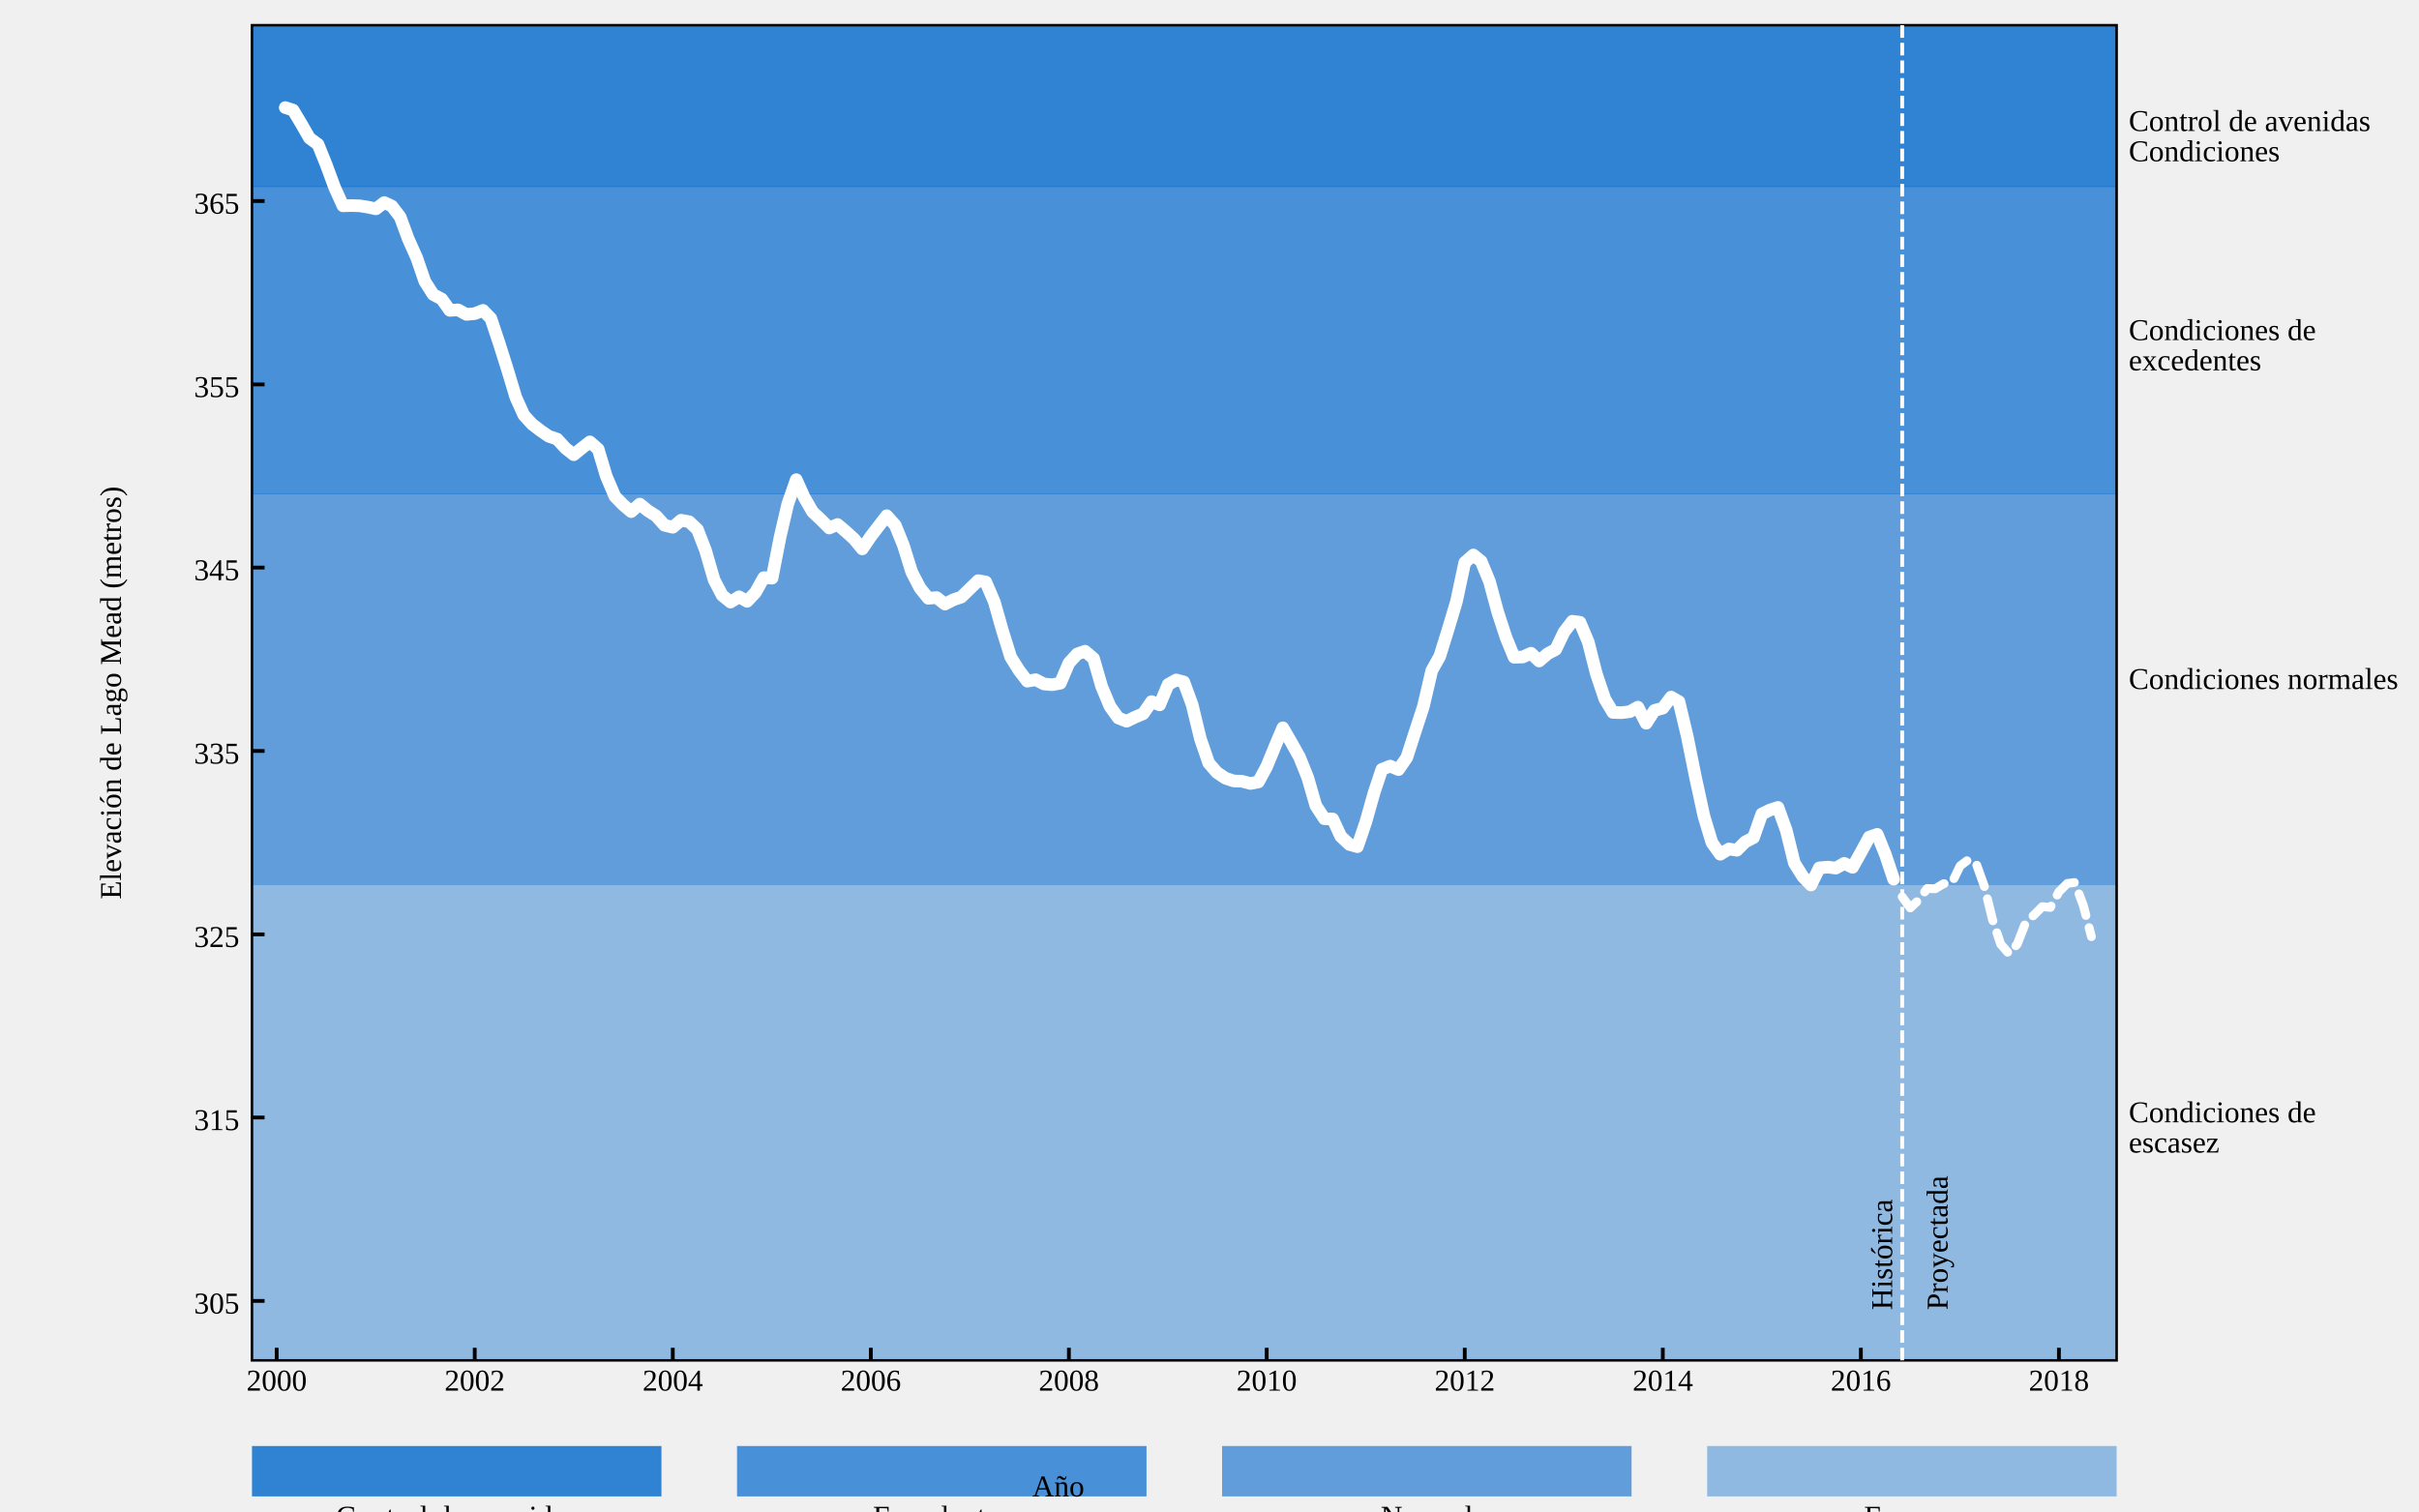
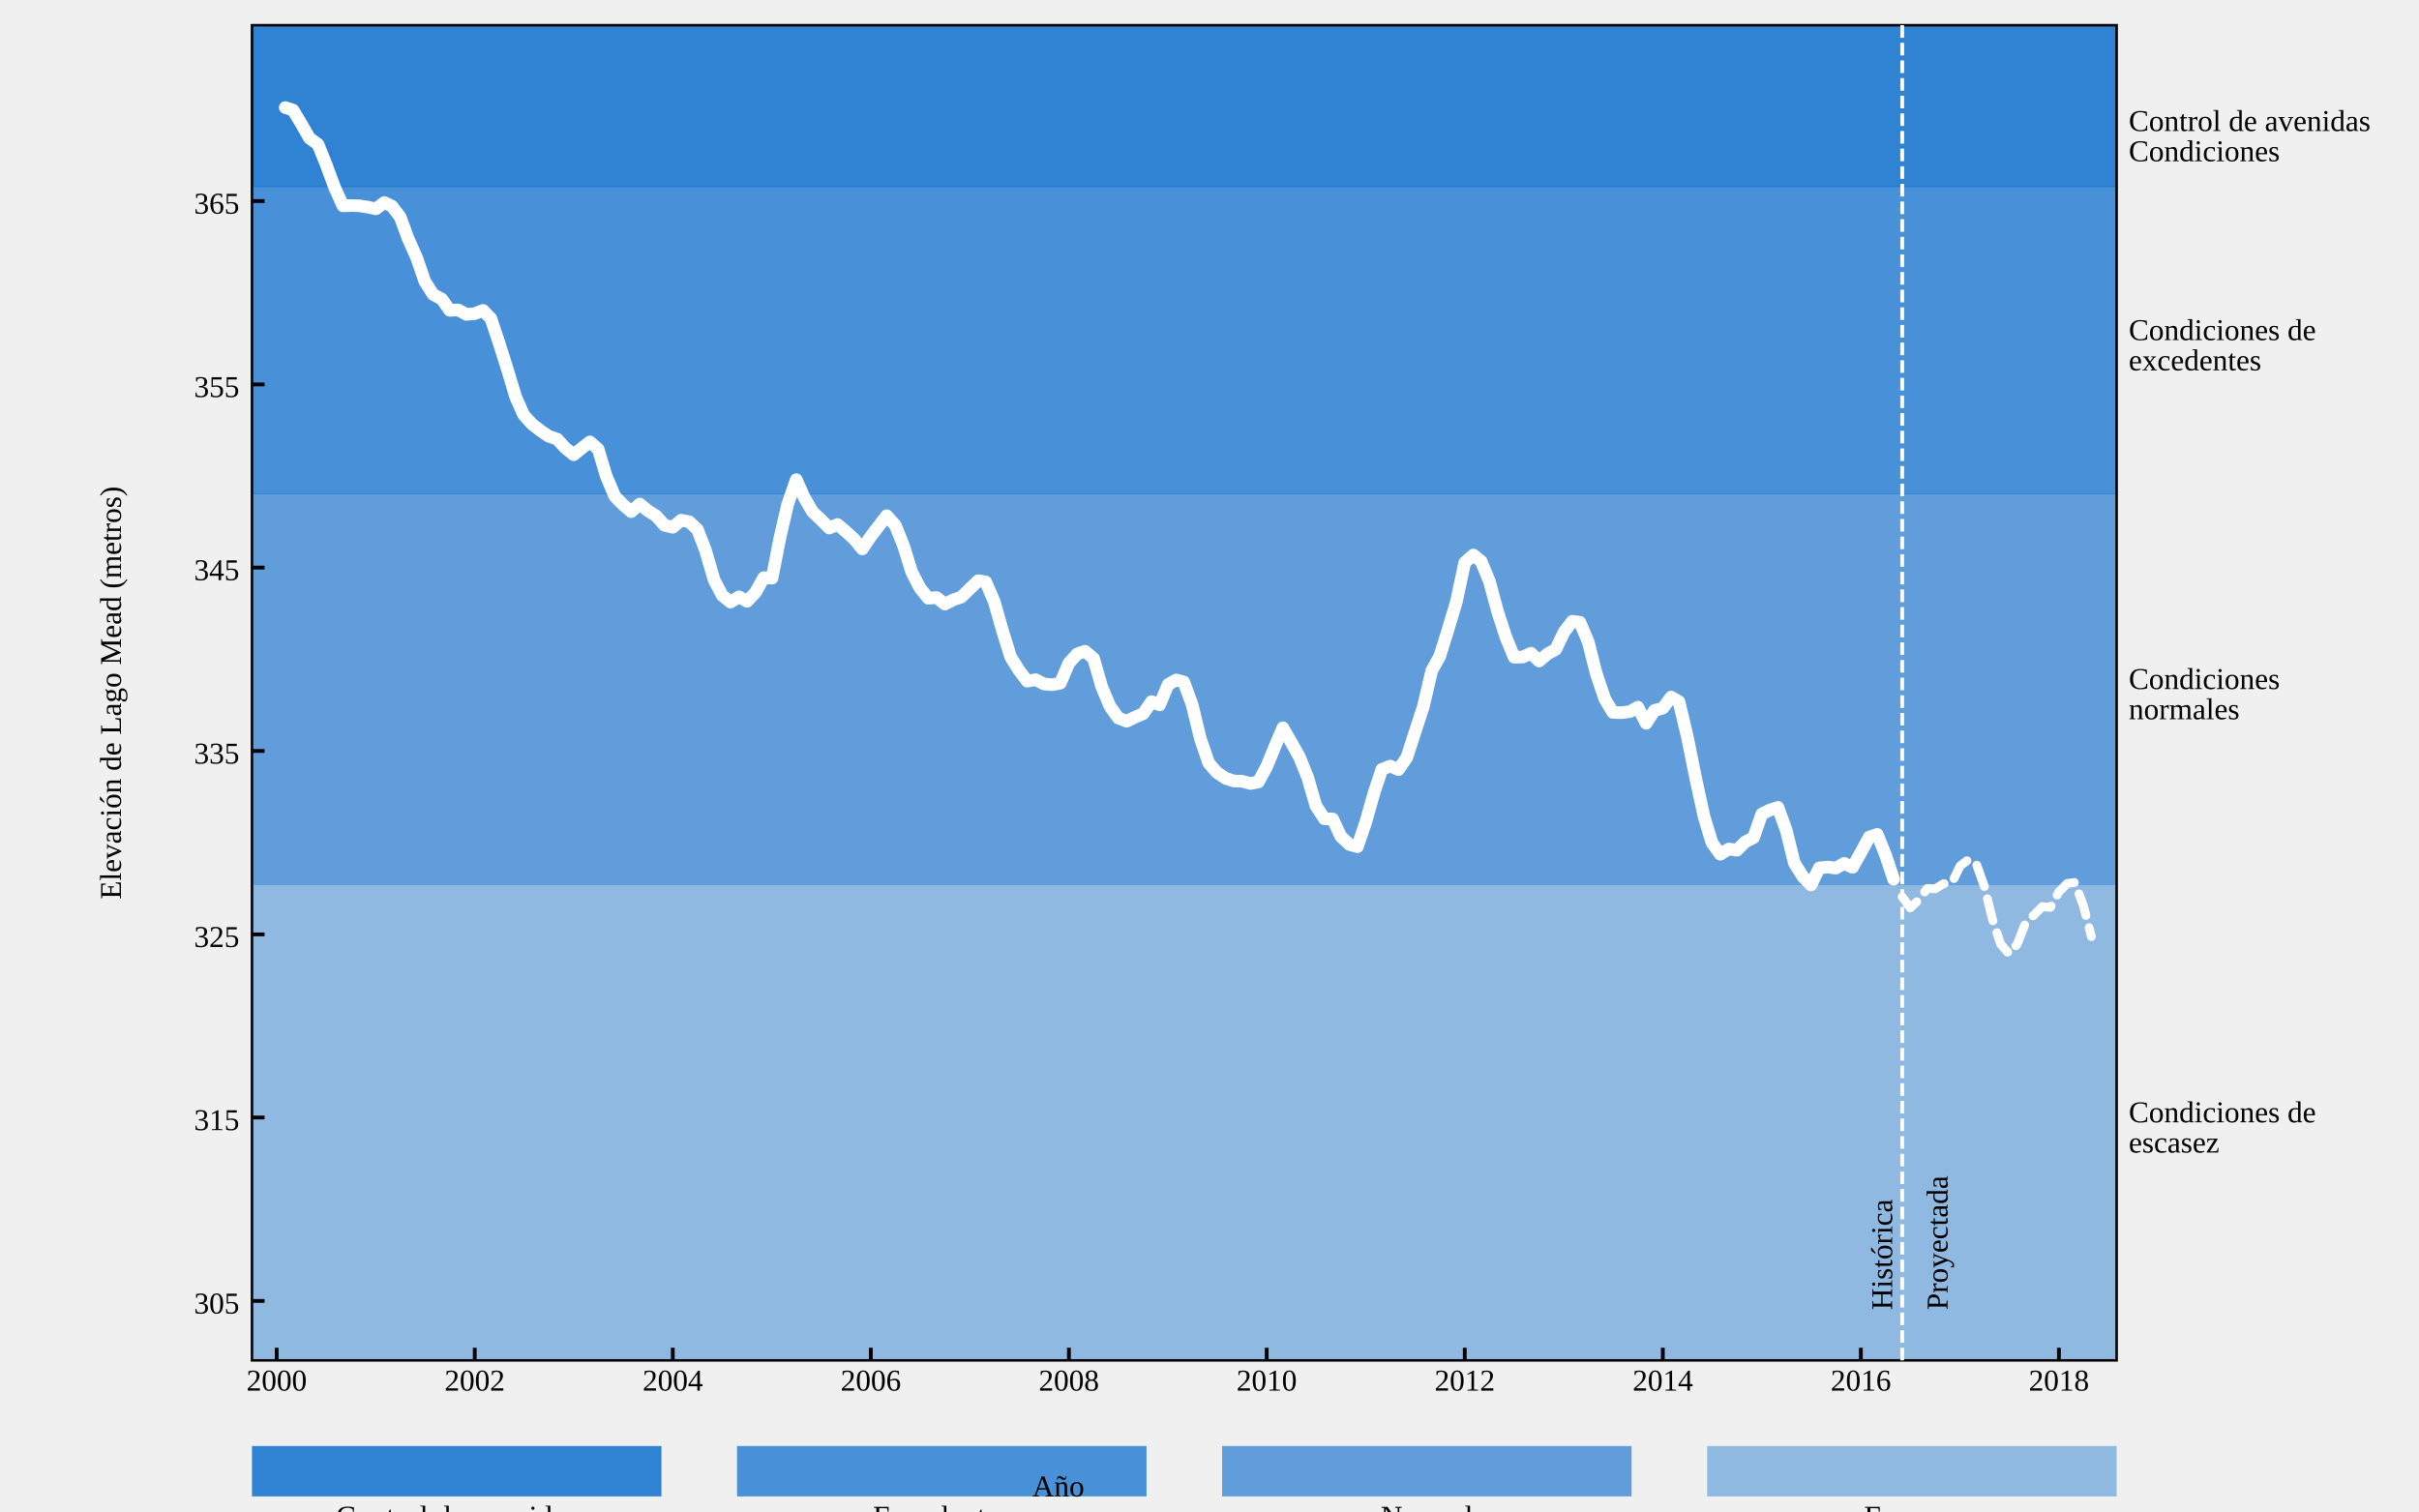
<svg xmlns="http://www.w3.org/2000/svg" version="1.1" preserveAspectRatio="xMinYMin meet" viewBox="0 0 960 600" id="mead-elev-projected-svg">
  <rect id="flood" x="100" y="10" width="740" height="64.2" fill="#0066CC" opacity="0.8" class="level-fill" />
  <rect id="surplus" x="100" y="74" width="740" height="122.2" fill="#0066CC" opacity="0.7" class="level-fill" />
  <rect id="normal" x="100" y="196" width="740" height="155.2" fill="#0066CC" opacity="0.6" class="level-fill" />
  <rect id="shortage" x="100" y="351" width="740" height="189.2" fill="#0066CC" opacity="0.4" class="level-fill" />
  <g class="hidden" id="condition-markers">
    <text x="840" y="52" dx="0.4em" class="small-text">Control de avenidas</text>
    <text x="840" y="52" dy="1.0em" dx="0.4em" class="small-text">Condiciones</text>
    <text x="840" y="135" dx="0.4em" class="small-text">Condiciones de</text>
    <text x="840" y="135" dy="1.0em" dx="0.4em" class="small-text">excedentes</text>
-     <text x="840" y="273.5" dx="0.4em" class="small-text">Condiciones normales</text>
-     <text x="840" y="273.5" dy="1.0em" dx="0.4em" class="small-text"> </text>
+     <text x="840" y="273.5" dx="0.4em" class="small-text">Condiciones</text>
+     <text x="840" y="273.5" dy="1.0em" dx="0.4em" class="small-text">normales</text>
    <text x="840" y="445.5" dx="0.4em" class="small-text">Condiciones de</text>
    <text x="840" y="445.5" dy="1.0em" dx="0.4em" class="small-text">escasez</text>
  </g>
  <g class="hidden" id="condition-markers">
    <rect x="100" y="574" width="162.5" height="20" fill="#0066CC" opacity="0.8" />
    <text x="181.25" y="594" dy="1.0em" class="small-text" text-anchor="middle">Control de avenidas</text>
    <rect x="292.5" y="574" width="162.5" height="20" fill="#0066CC" opacity="0.7" />
    <text x="373.75" y="594" dy="1.0em" class="small-text" text-anchor="middle">Excedentes</text>
    <rect x="485" y="574" width="162.5" height="20" fill="#0066CC" opacity="0.6" />
    <text x="566.25" y="594" dy="1.0em" class="small-text" text-anchor="middle">Normal</text>
    <rect x="677.5" y="574" width="162.5" height="20" fill="#0066CC" opacity="0.4" />
    <text x="758.75" y="594" dy="1.0em" class="small-text" text-anchor="middle">Escasez</text>
  </g>
  <g id="axes" class="label">
    <rect id="axis.box" x="100.0" y="10.0" width="740.0" height="530.0" style="fill:none;stroke:black" />
    <text transform="translate(60.0,275.0)rotate(270)" text-anchor="middle" id="y-label" dy="-1em">Elevación de Lago Mead (metros)</text>
    <text transform="translate(420.0,600.0)rotate(0)" text-anchor="middle" id="x-label" dy="-0.5em">Año</text>
    <line x1="109.8" y1="540.0" x2="109.8" y2="535.0" style="stroke:black;stroke-width:1.5" />
    <text transform="translate(109.8,540.0)rotate(0)" text-anchor="middle" dy="1.0em">2000</text>
    <line x1="188.4" y1="540.0" x2="188.4" y2="535.0" style="stroke:black;stroke-width:1.5" />
    <text transform="translate(188.4,540.0)rotate(0)" text-anchor="middle" dy="1.0em">2002</text>
    <line x1="267.0" y1="540.0" x2="267.0" y2="535.0" style="stroke:black;stroke-width:1.5" />
    <text transform="translate(267.0,540.0)rotate(0)" text-anchor="middle" dy="1.0em">2004</text>
    <line x1="345.6" y1="540.0" x2="345.6" y2="535.0" style="stroke:black;stroke-width:1.5" />
    <text transform="translate(345.6,540.0)rotate(0)" text-anchor="middle" dy="1.0em">2006</text>
    <line x1="424.2" y1="540.0" x2="424.2" y2="535.0" style="stroke:black;stroke-width:1.5" />
    <text transform="translate(424.2,540.0)rotate(0)" text-anchor="middle" dy="1.0em">2008</text>
    <line x1="502.7" y1="540.0" x2="502.7" y2="535.0" style="stroke:black;stroke-width:1.5" />
    <text transform="translate(502.7,540.0)rotate(0)" text-anchor="middle" dy="1.0em">2010</text>
    <line x1="581.3" y1="540.0" x2="581.3" y2="535.0" style="stroke:black;stroke-width:1.5" />
    <text transform="translate(581.3,540.0)rotate(0)" text-anchor="middle" dy="1.0em">2012</text>
    <line x1="659.9" y1="540.0" x2="659.9" y2="535.0" style="stroke:black;stroke-width:1.5" />
    <text transform="translate(659.9,540.0)rotate(0)" text-anchor="middle" dy="1.0em">2014</text>
    <line x1="738.5" y1="540.0" x2="738.5" y2="535.0" style="stroke:black;stroke-width:1.5" />
    <text transform="translate(738.5,540.0)rotate(0)" text-anchor="middle" dy="1.0em">2016</text>
    <line x1="817.1" y1="540.0" x2="817.1" y2="535.0" style="stroke:black;stroke-width:1.5" />
    <text transform="translate(817.1,540.0)rotate(0)" text-anchor="middle" dy="1.0em">2018</text>
    <line x1="100.0" y1="516.4" x2="105.0" y2="516.4" style="stroke:black;stroke-width:1.5" />
    <text transform="translate(95.0,521.4)rotate(0)" text-anchor="end">305</text>
    <line x1="100.0" y1="443.6" x2="105.0" y2="443.6" style="stroke:black;stroke-width:1.5" />
    <text transform="translate(95.0,448.6)rotate(0)" text-anchor="end">315</text>
    <line x1="100.0" y1="370.9" x2="105.0" y2="370.9" style="stroke:black;stroke-width:1.5" />
    <text transform="translate(95.0,375.9)rotate(0)" text-anchor="end">325</text>
    <line x1="100.0" y1="298.1" x2="105.0" y2="298.1" style="stroke:black;stroke-width:1.5" />
    <text transform="translate(95.0,303.1)rotate(0)" text-anchor="end">335</text>
    <line x1="100.0" y1="225.3" x2="105.0" y2="225.3" style="stroke:black;stroke-width:1.5" />
    <text transform="translate(95.0,230.3)rotate(0)" text-anchor="end">345</text>
    <line x1="100.0" y1="152.6" x2="105.0" y2="152.6" style="stroke:black;stroke-width:1.5" />
    <text transform="translate(95.0,157.6)rotate(0)" text-anchor="end">355</text>
    <line x1="100.0" y1="79.8" x2="105.0" y2="79.8" style="stroke:black;stroke-width:1.5" />
    <text transform="translate(95.0,84.8)rotate(0)" text-anchor="end">365</text>
    <g id="legend" class="label" alignment-baseline="central">
      <line id="legend-line" x1="115" x2="130" y1="505" y2="505" fill="none" style="stroke:#FFFFFF;stroke-width:5;stroke-linejoin:round;stroke-linecap:round" visibility="hidden" />
      <text id="date_text" x="130" y="505" dy="-0.6em" dx="0.4em" class="legend"> </text>
      <text id="elev_text" x="130" y="505" dy="0.4em" dx="0.4em" fill="#000000" class="legend"> </text>
      <text id="model_text" x="130" y="505" dy="1.6em" dx="0.4em" fill="#000000" class="legend"> </text>
    </g>
    <path d="M754.9,10.0 L754.9,540.0 " fill="none" style="stroke:#FFFFFF;stroke-width:1.5;stroke-dasharray:5,2" />
    <text id="Historical-marker" class="hidden" text-anchor="begin" transform="rotate(-90,750.9,520.0),translate(750.9,520.0)">Histórica</text>
    <text id="Projected-marker" class="hidden" text-anchor="begin" transform="rotate(-90,772.9,520.0),translate(772.9,520.0)">Proyectada</text>
    <path d="M113.2,42.7 L116.3,43.7 L119.6,49.2 L122.8,54.8 L126.2,57.3 L129.4,65.2 L132.8,74.4 L136.1,81.7 L139.3,81.6 L142.7,81.7 L145.9,82.2 L149.2,82.9 L152.5,80.4 L155.5,81.8 L158.8,86.1 L162.0,94.8 L165.4,102.4 L168.6,111.7 L171.9,116.9 L175.3,118.7 L178.5,123.2 L181.8,123.0 L185.1,124.8 L188.4,124.5 L191.7,123.2 L194.8,126.4 L198.1,136.3 L201.3,146.4 L204.7,157.7 L207.9,164.8 L211.2,168.4 L214.6,171.0 L217.8,173.2 L221.1,174.3 L224.4,177.9 L227.7,180.5 L231.0,177.8 L234.1,175.4 L237.4,178.3 L240.6,189.0 L244.0,197.0 L247.2,200.3 L250.5,203.1 L253.9,200.1 L257.1,202.7 L260.4,204.8 L263.7,208.5 L267.0,209.3 L270.3,206.5 L273.5,207.1 L276.8,210.2 L280.0,218.5 L283.4,230.2 L286.6,236.3 L289.9,239.0 L293.3,236.9 L296.5,238.7 L299.8,235.2 L303.1,229.3 L306.4,229.5 L309.6,213.1 L312.6,200.2 L316.0,190.4 L319.2,197.5 L322.5,203.2 L325.8,206.3 L329.1,209.6 L332.4,208.2 L335.7,211.0 L339.0,214.0 L342.2,217.9 L345.6,212.9 L348.9,208.6 L351.9,204.7 L355.3,208.5 L358.5,216.4 L361.8,227.0 L365.1,233.4 L368.4,237.5 L371.7,237.2 L375.0,239.8 L378.3,238.1 L381.5,237.0 L384.9,233.7 L388.2,230.5 L391.2,231.0 L394.6,238.9 L397.8,250.2 L401.1,260.8 L404.4,266.1 L407.7,270.4 L411.0,269.8 L414.3,271.5 L417.6,271.8 L420.8,271.2 L424.2,263.2 L427.5,259.6 L430.6,258.5 L434.0,261.4 L437.2,272.5 L440.5,280.4 L443.8,285.0 L447.1,286.3 L450.4,284.7 L453.7,283.3 L457.0,278.5 L460.2,279.8 L463.6,271.7 L466.8,269.9 L469.8,270.7 L473.1,279.7 L476.4,293.3 L479.7,302.9 L482.9,306.6 L486.3,308.9 L489.6,310.0 L492.8,310.1 L496.2,311.0 L499.4,310.4 L502.7,304.3 L506.1,296.0 L509.1,288.9 L512.4,294.6 L515.7,300.5 L519.0,308.7 L522.2,319.8 L525.6,325.0 L528.9,325.1 L532.1,332.0 L535.5,335.2 L538.7,336.1 L542.0,326.4 L545.4,314.4 L548.4,305.4 L551.7,304.1 L555.0,305.5 L558.3,300.7 L561.5,290.8 L564.9,280.4 L568.2,266.2 L571.4,260.5 L574.8,249.5 L578.0,238.8 L581.3,223.3 L584.7,220.3 L587.8,222.8 L591.1,230.8 L594.4,243.0 L597.7,253.1 L600.9,260.9 L604.3,260.8 L607.6,259.3 L610.8,262.4 L614.2,259.5 L617.4,257.8 L620.7,250.9 L624.0,246.6 L627.0,247.0 L630.3,254.8 L633.5,267.4 L636.9,277.5 L640.1,282.8 L643.4,282.9 L646.8,282.5 L650.0,280.7 L653.3,287.1 L656.6,282.0 L659.9,281.1 L663.2,276.7 L666.3,278.5 L669.6,292.3 L672.8,308.2 L676.2,323.9 L679.4,334.5 L682.7,339.1 L686.1,337.0 L689.3,337.5 L692.6,334.2 L695.9,332.5 L699.2,323.1 L702.5,321.5 L705.6,320.5 L708.9,329.6 L712.1,342.6 L715.5,348.0 L718.7,351.3 L722.0,344.5 L725.4,344.2 L728.6,344.6 L731.9,342.7 L735.2,344.3 L738.5,338.4 L741.8,332.3 L745.0,331.2 L748.3,339.4 L751.5,349.0 " fill="none" style="stroke:#FFFFFF;stroke-width:5;stroke-linejoin:round;stroke-linecap:round" />
    <path d="M754.9,356.0 L758.1,360.4 L761.4,357.3 L764.8,352.7 L768.0,352.8 L771.3,350.8 L774.6,350.5 L777.9,343.7 L781.1,341.3 L784.1,342.3 L787.5,351.8 L790.7,364.9 L794.0,374.8 L797.3,378.6 L800.6,374.7 L803.9,366.2 L807.2,363.2 L810.5,359.9 L813.7,360.2 L817.1,354.0 L820.4,350.7 L823.4,350.3 L826.8,359.5 L830.0,371.8 " fill="none" id="dashed-projection" class="hidden" style="stroke:#FFFFFF;stroke-width:3.5;stroke-linejoin:round;stroke-dasharray:9,5;stroke-linecap:round" />
    <rect id="2000-01-31" x="109.66" y="10" width="7.00" height="530" fill-opacity="0.0" />
    <rect id="2000-02-29" x="112.78" y="10" width="7.00" height="530" fill-opacity="0.0" />
    <rect id="2000-03-31" x="116.12" y="10" width="7.00" height="530" fill-opacity="0.0" />
    <rect id="2000-04-30" x="119.35" y="10" width="7.00" height="530" fill-opacity="0.0" />
    <rect id="2000-05-31" x="122.69" y="10" width="7.00" height="530" fill-opacity="0.0" />
    <rect id="2000-06-30" x="125.92" y="10" width="7.00" height="530" fill-opacity="0.0" />
    <rect id="2000-07-31" x="129.25" y="10" width="7.00" height="530" fill-opacity="0.0" />
    <rect id="2000-08-31" x="132.59" y="10" width="7.00" height="530" fill-opacity="0.0" />
    <rect id="2000-09-30" x="135.82" y="10" width="7.00" height="530" fill-opacity="0.0" />
    <rect id="2000-10-31" x="139.16" y="10" width="7.00" height="530" fill-opacity="0.0" />
    <rect id="2000-11-30" x="142.39" y="10" width="7.00" height="530" fill-opacity="0.0" />
    <rect id="2000-12-31" x="145.72" y="10" width="7.00" height="530" fill-opacity="0.0" />
    <rect id="2001-01-31" x="148.95" y="10" width="7.00" height="530" fill-opacity="0.0" />
    <rect id="2001-02-28" x="151.97" y="10" width="7.00" height="530" fill-opacity="0.0" />
    <rect id="2001-03-31" x="155.30" y="10" width="7.00" height="530" fill-opacity="0.0" />
    <rect id="2001-04-30" x="158.53" y="10" width="7.00" height="530" fill-opacity="0.0" />
    <rect id="2001-05-31" x="161.87" y="10" width="7.00" height="530" fill-opacity="0.0" />
    <rect id="2001-06-30" x="165.10" y="10" width="7.00" height="530" fill-opacity="0.0" />
    <rect id="2001-07-31" x="168.44" y="10" width="7.00" height="530" fill-opacity="0.0" />
    <rect id="2001-08-31" x="171.77" y="10" width="7.00" height="530" fill-opacity="0.0" />
    <rect id="2001-09-30" x="175.00" y="10" width="7.00" height="530" fill-opacity="0.0" />
    <rect id="2001-10-31" x="178.34" y="10" width="7.00" height="530" fill-opacity="0.0" />
    <rect id="2001-11-30" x="181.57" y="10" width="7.00" height="530" fill-opacity="0.0" />
    <rect id="2001-12-31" x="184.91" y="10" width="7.00" height="530" fill-opacity="0.0" />
    <rect id="2002-01-31" x="188.24" y="10" width="7.00" height="530" fill-opacity="0.0" />
    <rect id="2002-02-28" x="191.26" y="10" width="7.00" height="530" fill-opacity="0.0" />
    <rect id="2002-03-31" x="194.60" y="10" width="7.00" height="530" fill-opacity="0.0" />
    <rect id="2002-04-30" x="197.83" y="10" width="7.00" height="530" fill-opacity="0.0" />
    <rect id="2002-05-31" x="201.16" y="10" width="7.00" height="530" fill-opacity="0.0" />
    <rect id="2002-06-30" x="204.39" y="10" width="7.00" height="530" fill-opacity="0.0" />
    <rect id="2002-07-31" x="207.73" y="10" width="7.00" height="530" fill-opacity="0.0" />
    <rect id="2002-08-31" x="211.07" y="10" width="7.00" height="530" fill-opacity="0.0" />
    <rect id="2002-09-30" x="214.30" y="10" width="7.00" height="530" fill-opacity="0.0" />
    <rect id="2002-10-31" x="217.63" y="10" width="7.00" height="530" fill-opacity="0.0" />
    <rect id="2002-11-30" x="220.86" y="10" width="7.00" height="530" fill-opacity="0.0" />
    <rect id="2002-12-31" x="224.20" y="10" width="7.00" height="530" fill-opacity="0.0" />
    <rect id="2003-01-31" x="227.54" y="10" width="7.00" height="530" fill-opacity="0.0" />
    <rect id="2003-02-28" x="230.55" y="10" width="7.00" height="530" fill-opacity="0.0" />
    <rect id="2003-03-31" x="233.89" y="10" width="7.00" height="530" fill-opacity="0.0" />
    <rect id="2003-04-30" x="237.12" y="10" width="7.00" height="530" fill-opacity="0.0" />
    <rect id="2003-05-31" x="240.45" y="10" width="7.00" height="530" fill-opacity="0.0" />
    <rect id="2003-06-30" x="243.68" y="10" width="7.00" height="530" fill-opacity="0.0" />
    <rect id="2003-07-31" x="247.02" y="10" width="7.00" height="530" fill-opacity="0.0" />
    <rect id="2003-08-31" x="250.36" y="10" width="7.00" height="530" fill-opacity="0.0" />
    <rect id="2003-09-30" x="253.59" y="10" width="7.00" height="530" fill-opacity="0.0" />
    <rect id="2003-10-31" x="256.92" y="10" width="7.00" height="530" fill-opacity="0.0" />
    <rect id="2003-11-30" x="260.15" y="10" width="7.00" height="530" fill-opacity="0.0" />
    <rect id="2003-12-31" x="263.49" y="10" width="7.00" height="530" fill-opacity="0.0" />
    <rect id="2004-01-31" x="266.83" y="10" width="7.00" height="530" fill-opacity="0.0" />
    <rect id="2004-02-29" x="269.95" y="10" width="7.00" height="530" fill-opacity="0.0" />
    <rect id="2004-03-31" x="273.29" y="10" width="7.00" height="530" fill-opacity="0.0" />
    <rect id="2004-04-30" x="276.52" y="10" width="7.00" height="530" fill-opacity="0.0" />
    <rect id="2004-05-31" x="279.85" y="10" width="7.00" height="530" fill-opacity="0.0" />
    <rect id="2004-06-30" x="283.08" y="10" width="7.00" height="530" fill-opacity="0.0" />
    <rect id="2004-07-31" x="286.42" y="10" width="7.00" height="530" fill-opacity="0.0" />
    <rect id="2004-08-31" x="289.76" y="10" width="7.00" height="530" fill-opacity="0.0" />
    <rect id="2004-09-30" x="292.99" y="10" width="7.00" height="530" fill-opacity="0.0" />
    <rect id="2004-10-31" x="296.32" y="10" width="7.00" height="530" fill-opacity="0.0" />
    <rect id="2004-11-30" x="299.55" y="10" width="7.00" height="530" fill-opacity="0.0" />
    <rect id="2004-12-31" x="302.89" y="10" width="7.00" height="530" fill-opacity="0.0" />
    <rect id="2005-01-31" x="306.12" y="10" width="7.00" height="530" fill-opacity="0.0" />
    <rect id="2005-02-28" x="309.13" y="10" width="7.00" height="530" fill-opacity="0.0" />
    <rect id="2005-03-31" x="312.47" y="10" width="7.00" height="530" fill-opacity="0.0" />
    <rect id="2005-04-30" x="315.70" y="10" width="7.00" height="530" fill-opacity="0.0" />
    <rect id="2005-05-31" x="319.04" y="10" width="7.00" height="530" fill-opacity="0.0" />
    <rect id="2005-06-30" x="322.27" y="10" width="7.00" height="530" fill-opacity="0.0" />
    <rect id="2005-07-31" x="325.60" y="10" width="7.00" height="530" fill-opacity="0.0" />
    <rect id="2005-08-31" x="328.94" y="10" width="7.00" height="530" fill-opacity="0.0" />
    <rect id="2005-09-30" x="332.17" y="10" width="7.00" height="530" fill-opacity="0.0" />
    <rect id="2005-10-31" x="335.51" y="10" width="7.00" height="530" fill-opacity="0.0" />
    <rect id="2005-11-30" x="338.74" y="10" width="7.00" height="530" fill-opacity="0.0" />
    <rect id="2005-12-31" x="342.08" y="10" width="7.00" height="530" fill-opacity="0.0" />
    <rect id="2006-01-31" x="345.41" y="10" width="7.00" height="530" fill-opacity="0.0" />
    <rect id="2006-02-28" x="348.43" y="10" width="7.00" height="530" fill-opacity="0.0" />
    <rect id="2006-03-31" x="351.76" y="10" width="7.00" height="530" fill-opacity="0.0" />
    <rect id="2006-04-30" x="354.99" y="10" width="7.00" height="530" fill-opacity="0.0" />
    <rect id="2006-05-31" x="358.33" y="10" width="7.00" height="530" fill-opacity="0.0" />
    <rect id="2006-06-30" x="361.56" y="10" width="7.00" height="530" fill-opacity="0.0" />
    <rect id="2006-07-31" x="364.90" y="10" width="7.00" height="530" fill-opacity="0.0" />
    <rect id="2006-08-31" x="368.23" y="10" width="7.00" height="530" fill-opacity="0.0" />
    <rect id="2006-09-30" x="371.46" y="10" width="7.00" height="530" fill-opacity="0.0" />
    <rect id="2006-10-31" x="374.80" y="10" width="7.00" height="530" fill-opacity="0.0" />
    <rect id="2006-11-30" x="378.03" y="10" width="7.00" height="530" fill-opacity="0.0" />
    <rect id="2006-12-31" x="381.37" y="10" width="7.00" height="530" fill-opacity="0.0" />
    <rect id="2007-01-31" x="384.70" y="10" width="7.00" height="530" fill-opacity="0.0" />
    <rect id="2007-02-28" x="387.72" y="10" width="7.00" height="530" fill-opacity="0.0" />
    <rect id="2007-03-31" x="391.06" y="10" width="7.00" height="530" fill-opacity="0.0" />
    <rect id="2007-04-30" x="394.29" y="10" width="7.00" height="530" fill-opacity="0.0" />
    <rect id="2007-05-31" x="397.62" y="10" width="7.00" height="530" fill-opacity="0.0" />
    <rect id="2007-06-30" x="400.85" y="10" width="7.00" height="530" fill-opacity="0.0" />
    <rect id="2007-07-31" x="404.19" y="10" width="7.00" height="530" fill-opacity="0.0" />
    <rect id="2007-08-31" x="407.53" y="10" width="7.00" height="530" fill-opacity="0.0" />
    <rect id="2007-09-30" x="410.76" y="10" width="7.00" height="530" fill-opacity="0.0" />
    <rect id="2007-10-31" x="414.09" y="10" width="7.00" height="530" fill-opacity="0.0" />
    <rect id="2007-11-30" x="417.32" y="10" width="7.00" height="530" fill-opacity="0.0" />
    <rect id="2007-12-31" x="420.66" y="10" width="7.00" height="530" fill-opacity="0.0" />
    <rect id="2008-01-31" x="424.00" y="10" width="7.00" height="530" fill-opacity="0.0" />
    <rect id="2008-02-29" x="427.12" y="10" width="7.00" height="530" fill-opacity="0.0" />
    <rect id="2008-03-31" x="430.46" y="10" width="7.00" height="530" fill-opacity="0.0" />
    <rect id="2008-04-30" x="433.68" y="10" width="7.00" height="530" fill-opacity="0.0" />
    <rect id="2008-05-31" x="437.02" y="10" width="7.00" height="530" fill-opacity="0.0" />
    <rect id="2008-06-30" x="440.25" y="10" width="7.00" height="530" fill-opacity="0.0" />
    <rect id="2008-07-31" x="443.59" y="10" width="7.00" height="530" fill-opacity="0.0" />
    <rect id="2008-08-31" x="446.93" y="10" width="7.00" height="530" fill-opacity="0.0" />
    <rect id="2008-09-30" x="450.16" y="10" width="7.00" height="530" fill-opacity="0.0" />
    <rect id="2008-10-31" x="453.49" y="10" width="7.00" height="530" fill-opacity="0.0" />
    <rect id="2008-11-30" x="456.72" y="10" width="7.00" height="530" fill-opacity="0.0" />
    <rect id="2008-12-31" x="460.06" y="10" width="7.00" height="530" fill-opacity="0.0" />
    <rect id="2009-01-31" x="463.29" y="10" width="7.00" height="530" fill-opacity="0.0" />
    <rect id="2009-02-28" x="466.30" y="10" width="7.00" height="530" fill-opacity="0.0" />
    <rect id="2009-03-31" x="469.64" y="10" width="7.00" height="530" fill-opacity="0.0" />
    <rect id="2009-04-30" x="472.87" y="10" width="7.00" height="530" fill-opacity="0.0" />
    <rect id="2009-05-31" x="476.21" y="10" width="7.00" height="530" fill-opacity="0.0" />
    <rect id="2009-06-30" x="479.44" y="10" width="7.00" height="530" fill-opacity="0.0" />
    <rect id="2009-07-31" x="482.77" y="10" width="7.00" height="530" fill-opacity="0.0" />
    <rect id="2009-08-31" x="486.11" y="10" width="7.00" height="530" fill-opacity="0.0" />
    <rect id="2009-09-30" x="489.34" y="10" width="7.00" height="530" fill-opacity="0.0" />
    <rect id="2009-10-31" x="492.68" y="10" width="7.00" height="530" fill-opacity="0.0" />
    <rect id="2009-11-30" x="495.91" y="10" width="7.00" height="530" fill-opacity="0.0" />
    <rect id="2009-12-31" x="499.24" y="10" width="7.00" height="530" fill-opacity="0.0" />
    <rect id="2010-01-31" x="502.58" y="10" width="7.00" height="530" fill-opacity="0.0" />
    <rect id="2010-02-28" x="505.59" y="10" width="7.00" height="530" fill-opacity="0.0" />
    <rect id="2010-03-31" x="508.93" y="10" width="7.00" height="530" fill-opacity="0.0" />
    <rect id="2010-04-30" x="512.16" y="10" width="7.00" height="530" fill-opacity="0.0" />
    <rect id="2010-05-31" x="515.50" y="10" width="7.00" height="530" fill-opacity="0.0" />
    <rect id="2010-06-30" x="518.73" y="10" width="7.00" height="530" fill-opacity="0.0" />
    <rect id="2010-07-31" x="522.07" y="10" width="7.00" height="530" fill-opacity="0.0" />
    <rect id="2010-08-31" x="525.40" y="10" width="7.00" height="530" fill-opacity="0.0" />
    <rect id="2010-09-30" x="528.63" y="10" width="7.00" height="530" fill-opacity="0.0" />
    <rect id="2010-10-31" x="531.97" y="10" width="7.00" height="530" fill-opacity="0.0" />
    <rect id="2010-11-30" x="535.20" y="10" width="7.00" height="530" fill-opacity="0.0" />
    <rect id="2010-12-31" x="538.54" y="10" width="7.00" height="530" fill-opacity="0.0" />
    <rect id="2011-01-31" x="541.87" y="10" width="7.00" height="530" fill-opacity="0.0" />
    <rect id="2011-02-28" x="544.89" y="10" width="7.00" height="530" fill-opacity="0.0" />
    <rect id="2011-03-31" x="548.22" y="10" width="7.00" height="530" fill-opacity="0.0" />
    <rect id="2011-04-30" x="551.45" y="10" width="7.00" height="530" fill-opacity="0.0" />
    <rect id="2011-05-31" x="554.79" y="10" width="7.00" height="530" fill-opacity="0.0" />
    <rect id="2011-06-30" x="558.02" y="10" width="7.00" height="530" fill-opacity="0.0" />
    <rect id="2011-07-31" x="561.36" y="10" width="7.00" height="530" fill-opacity="0.0" />
    <rect id="2011-08-31" x="564.69" y="10" width="7.00" height="530" fill-opacity="0.0" />
    <rect id="2011-09-30" x="567.92" y="10" width="7.00" height="530" fill-opacity="0.0" />
    <rect id="2011-10-31" x="571.26" y="10" width="7.00" height="530" fill-opacity="0.0" />
    <rect id="2011-11-30" x="574.49" y="10" width="7.00" height="530" fill-opacity="0.0" />
    <rect id="2011-12-31" x="577.83" y="10" width="7.00" height="530" fill-opacity="0.0" />
    <rect id="2012-01-31" x="581.16" y="10" width="7.00" height="530" fill-opacity="0.0" />
    <rect id="2012-02-29" x="584.29" y="10" width="7.00" height="530" fill-opacity="0.0" />
    <rect id="2012-03-31" x="587.62" y="10" width="7.00" height="530" fill-opacity="0.0" />
    <rect id="2012-04-30" x="590.85" y="10" width="7.00" height="530" fill-opacity="0.0" />
    <rect id="2012-05-31" x="594.19" y="10" width="7.00" height="530" fill-opacity="0.0" />
    <rect id="2012-06-30" x="597.42" y="10" width="7.00" height="530" fill-opacity="0.0" />
    <rect id="2012-07-31" x="600.76" y="10" width="7.00" height="530" fill-opacity="0.0" />
    <rect id="2012-08-31" x="604.09" y="10" width="7.00" height="530" fill-opacity="0.0" />
    <rect id="2012-09-30" x="607.32" y="10" width="7.00" height="530" fill-opacity="0.0" />
    <rect id="2012-10-31" x="610.66" y="10" width="7.00" height="530" fill-opacity="0.0" />
    <rect id="2012-11-30" x="613.89" y="10" width="7.00" height="530" fill-opacity="0.0" />
    <rect id="2012-12-31" x="617.23" y="10" width="7.00" height="530" fill-opacity="0.0" />
    <rect id="2013-01-31" x="620.46" y="10" width="7.00" height="530" fill-opacity="0.0" />
    <rect id="2013-02-28" x="623.47" y="10" width="7.00" height="530" fill-opacity="0.0" />
    <rect id="2013-03-31" x="626.81" y="10" width="7.00" height="530" fill-opacity="0.0" />
    <rect id="2013-04-30" x="630.04" y="10" width="7.00" height="530" fill-opacity="0.0" />
    <rect id="2013-05-31" x="633.37" y="10" width="7.00" height="530" fill-opacity="0.0" />
    <rect id="2013-06-30" x="636.60" y="10" width="7.00" height="530" fill-opacity="0.0" />
    <rect id="2013-07-31" x="639.94" y="10" width="7.00" height="530" fill-opacity="0.0" />
    <rect id="2013-08-31" x="643.28" y="10" width="7.00" height="530" fill-opacity="0.0" />
    <rect id="2013-09-30" x="646.51" y="10" width="7.00" height="530" fill-opacity="0.0" />
    <rect id="2013-10-31" x="649.84" y="10" width="7.00" height="530" fill-opacity="0.0" />
    <rect id="2013-11-30" x="653.07" y="10" width="7.00" height="530" fill-opacity="0.0" />
    <rect id="2013-12-31" x="656.41" y="10" width="7.00" height="530" fill-opacity="0.0" />
    <rect id="2014-01-31" x="659.75" y="10" width="7.00" height="530" fill-opacity="0.0" />
    <rect id="2014-02-28" x="662.76" y="10" width="7.00" height="530" fill-opacity="0.0" />
    <rect id="2014-03-31" x="666.10" y="10" width="7.00" height="530" fill-opacity="0.0" />
    <rect id="2014-04-30" x="669.33" y="10" width="7.00" height="530" fill-opacity="0.0" />
    <rect id="2014-05-31" x="672.67" y="10" width="7.00" height="530" fill-opacity="0.0" />
    <rect id="2014-06-30" x="675.90" y="10" width="7.00" height="530" fill-opacity="0.0" />
    <rect id="2014-07-31" x="679.23" y="10" width="7.00" height="530" fill-opacity="0.0" />
    <rect id="2014-08-31" x="682.57" y="10" width="7.00" height="530" fill-opacity="0.0" />
    <rect id="2014-09-30" x="685.80" y="10" width="7.00" height="530" fill-opacity="0.0" />
    <rect id="2014-10-31" x="689.14" y="10" width="7.00" height="530" fill-opacity="0.0" />
    <rect id="2014-11-30" x="692.37" y="10" width="7.00" height="530" fill-opacity="0.0" />
    <rect id="2014-12-31" x="695.70" y="10" width="7.00" height="530" fill-opacity="0.0" />
    <rect id="2015-01-31" x="699.04" y="10" width="7.00" height="530" fill-opacity="0.0" />
    <rect id="2015-02-28" x="702.05" y="10" width="7.00" height="530" fill-opacity="0.0" />
    <rect id="2015-03-31" x="705.39" y="10" width="7.00" height="530" fill-opacity="0.0" />
    <rect id="2015-04-30" x="708.62" y="10" width="7.00" height="530" fill-opacity="0.0" />
    <rect id="2015-05-31" x="711.96" y="10" width="7.00" height="530" fill-opacity="0.0" />
    <rect id="2015-06-30" x="715.19" y="10" width="7.00" height="530" fill-opacity="0.0" />
    <rect id="2015-07-31" x="718.53" y="10" width="7.00" height="530" fill-opacity="0.0" />
    <rect id="2015-08-31" x="721.86" y="10" width="7.00" height="530" fill-opacity="0.0" />
    <rect id="2015-09-30" x="725.09" y="10" width="7.00" height="530" fill-opacity="0.0" />
    <rect id="2015-10-31" x="728.43" y="10" width="7.00" height="530" fill-opacity="0.0" />
    <rect id="2015-11-30" x="731.66" y="10" width="7.00" height="530" fill-opacity="0.0" />
    <rect id="2015-12-31" x="735.00" y="10" width="7.00" height="530" fill-opacity="0.0" />
    <rect id="2016-01-31" x="738.33" y="10" width="7.00" height="530" fill-opacity="0.0" />
    <rect id="2016-02-29" x="741.45" y="10" width="7.00" height="530" fill-opacity="0.0" />
    <rect id="2016-03-31" x="744.79" y="10" width="7.00" height="530" fill-opacity="0.0" />
    <rect id="2016-04-30" x="748.02" y="10" width="7.00" height="530" fill-opacity="0.0" />
    <rect id="2016-05-31" x="751.36" y="10" width="7.00" height="530" fill-opacity="0.0" />
    <rect id="2016-06-30" x="754.59" y="10" width="7.00" height="530" fill-opacity="0.0" />
    <rect id="2016-07-31" x="757.92" y="10" width="7.00" height="530" fill-opacity="0.0" />
    <rect id="2016-08-31" x="761.26" y="10" width="7.00" height="530" fill-opacity="0.0" />
    <rect id="2016-09-30" x="764.49" y="10" width="7.00" height="530" fill-opacity="0.0" />
    <rect id="2016-10-31" x="767.83" y="10" width="7.00" height="530" fill-opacity="0.0" />
    <rect id="2016-11-30" x="771.06" y="10" width="7.00" height="530" fill-opacity="0.0" />
    <rect id="2016-12-31" x="774.40" y="10" width="7.00" height="530" fill-opacity="0.0" />
    <rect id="2017-01-31" x="777.62" y="10" width="7.00" height="530" fill-opacity="0.0" />
    <rect id="2017-02-28" x="780.64" y="10" width="7.00" height="530" fill-opacity="0.0" />
    <rect id="2017-03-31" x="783.98" y="10" width="7.00" height="530" fill-opacity="0.0" />
    <rect id="2017-04-30" x="787.21" y="10" width="7.00" height="530" fill-opacity="0.0" />
    <rect id="2017-05-31" x="790.54" y="10" width="7.00" height="530" fill-opacity="0.0" />
    <rect id="2017-06-30" x="793.77" y="10" width="7.00" height="530" fill-opacity="0.0" />
    <rect id="2017-07-31" x="797.11" y="10" width="7.00" height="530" fill-opacity="0.0" />
    <rect id="2017-08-31" x="800.45" y="10" width="7.00" height="530" fill-opacity="0.0" />
    <rect id="2017-09-30" x="803.68" y="10" width="7.00" height="530" fill-opacity="0.0" />
    <rect id="2017-10-31" x="807.01" y="10" width="7.00" height="530" fill-opacity="0.0" />
    <rect id="2017-11-30" x="810.24" y="10" width="7.00" height="530" fill-opacity="0.0" />
    <rect id="2017-12-31" x="813.58" y="10" width="7.00" height="530" fill-opacity="0.0" />
    <rect id="2018-01-31" x="816.92" y="10" width="7.00" height="530" fill-opacity="0.0" />
    <rect id="2018-02-28" x="819.93" y="10" width="7.00" height="530" fill-opacity="0.0" />
    <rect id="2018-03-31" x="823.27" y="10" width="7.00" height="530" fill-opacity="0.0" />
    <rect id="2018-04-30" x="826.50" y="10" width="7.00" height="530" fill-opacity="0.0" />
  </g>
</svg>
